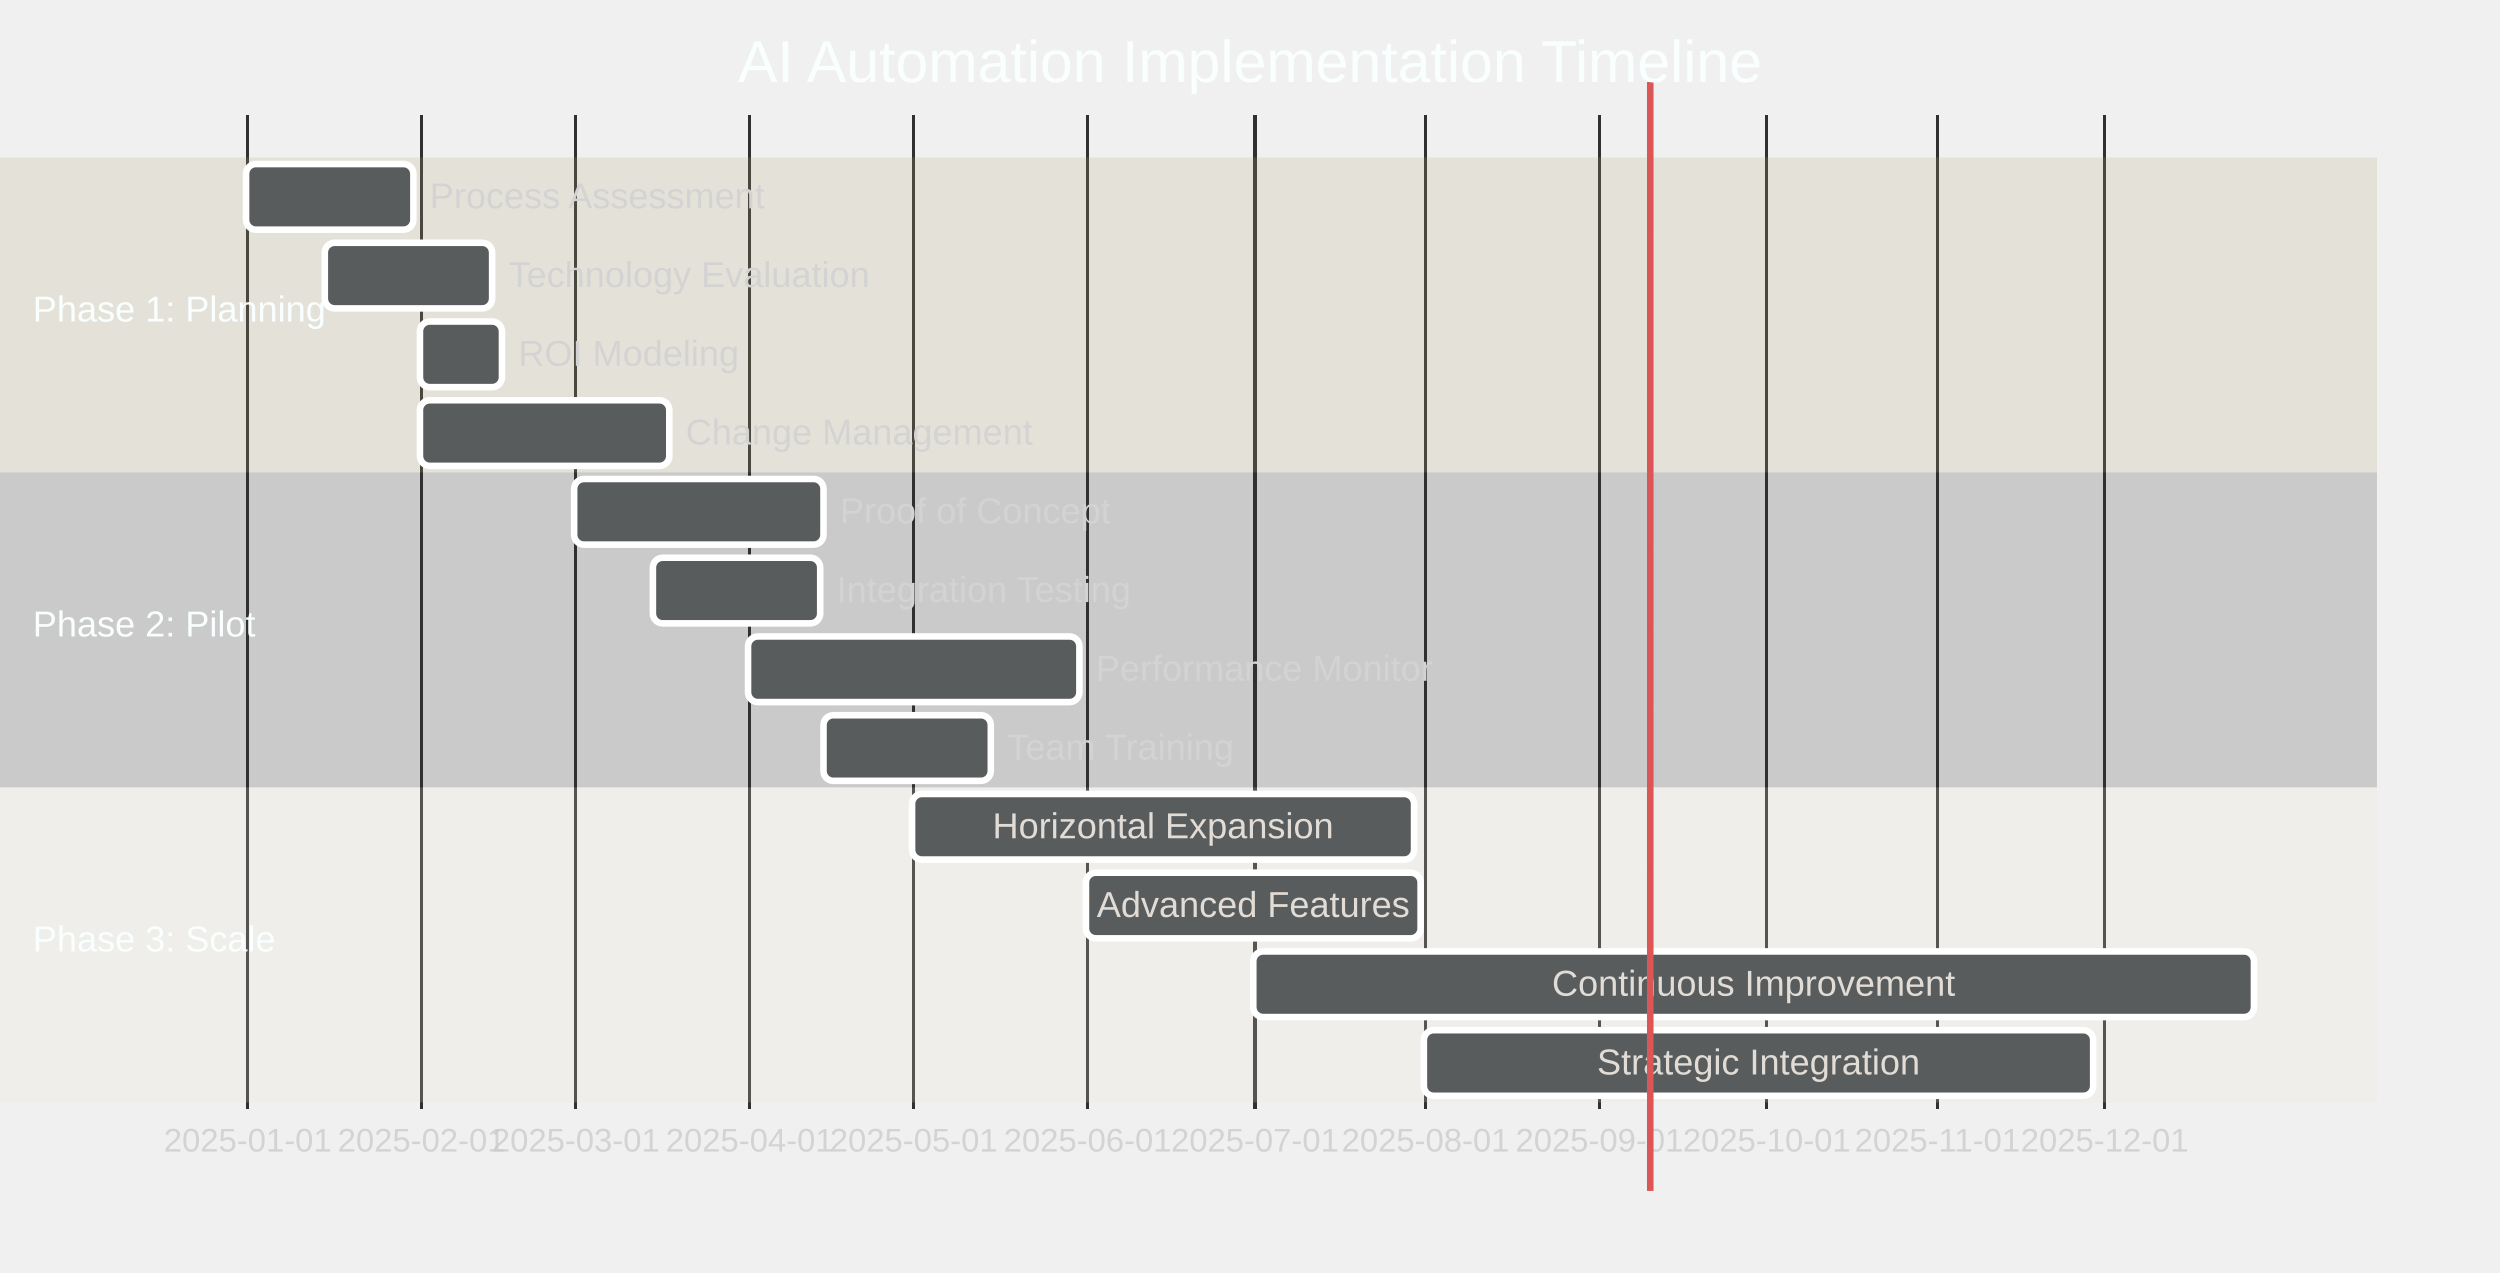
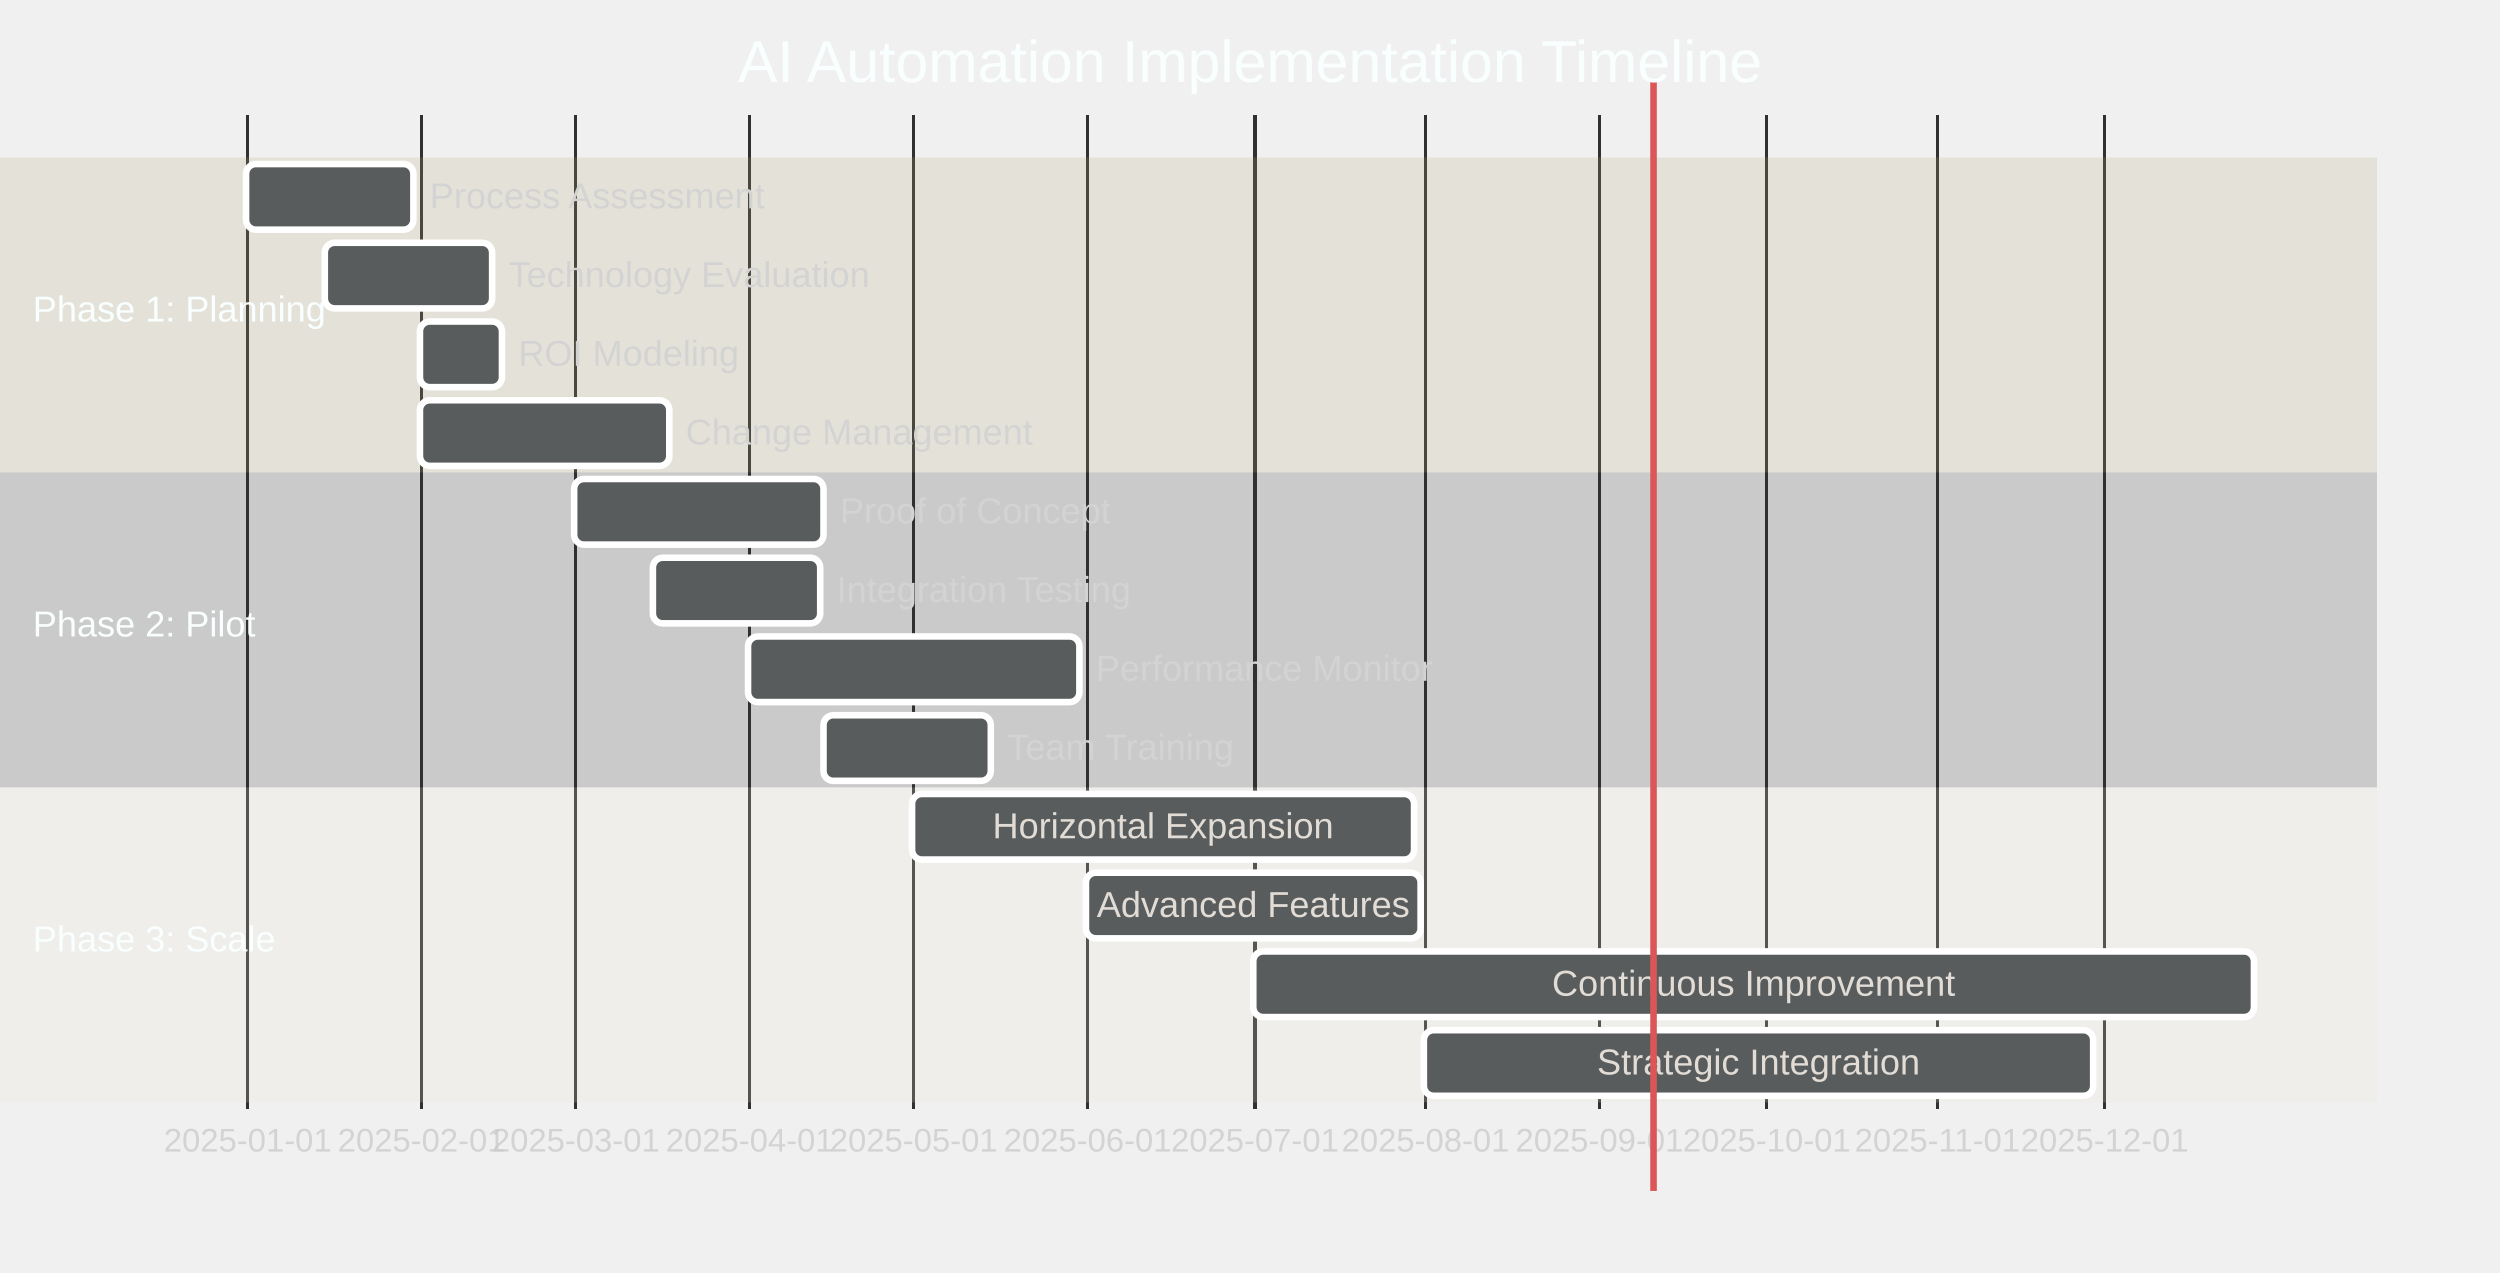
<svg xmlns="http://www.w3.org/2000/svg" aria-roledescription="gantt" role="graphics-document document" style="max-width: 762px; background-color: transparent;" viewBox="0 0 762 388" width="100%" id="my-svg">
  <style>#my-svg{font-family:"trebuchet ms",verdana,arial,sans-serif;font-size:16px;fill:#ccc;}#my-svg .error-icon{fill:#a44141;}#my-svg .error-text{fill:#ddd;stroke:#ddd;}#my-svg .edge-thickness-normal{stroke-width:2px;}#my-svg .edge-thickness-thick{stroke-width:3.5px;}#my-svg .edge-pattern-solid{stroke-dasharray:0;}#my-svg .edge-pattern-dashed{stroke-dasharray:3;}#my-svg .edge-pattern-dotted{stroke-dasharray:2;}#my-svg .marker{fill:lightgrey;stroke:lightgrey;}#my-svg .marker.cross{stroke:lightgrey;}#my-svg svg{font-family:"trebuchet ms",verdana,arial,sans-serif;font-size:16px;}#my-svg .mermaid-main-font{font-family:var(--mermaid-font-family, "trebuchet ms", verdana, arial, sans-serif);}#my-svg .exclude-range{fill:hsl(52.941, 28.814%, 48.431%);}#my-svg .section{stroke:none;opacity:0.2;}#my-svg .section0{fill:hsl(52.941, 28.814%, 58.431%);}#my-svg .section2{fill:#EAE8D9;}#my-svg .section1,#my-svg .section3{fill:#333;opacity:0.2;}#my-svg .sectionTitle0{fill:#F9FFFE;}#my-svg .sectionTitle1{fill:#F9FFFE;}#my-svg .sectionTitle2{fill:#F9FFFE;}#my-svg .sectionTitle3{fill:#F9FFFE;}#my-svg .sectionTitle{text-anchor:start;font-family:var(--mermaid-font-family, "trebuchet ms", verdana, arial, sans-serif);}#my-svg .grid .tick{stroke:lightgrey;opacity:0.8;shape-rendering:crispEdges;}#my-svg .grid .tick text{font-family:"trebuchet ms",verdana,arial,sans-serif;fill:#ccc;}#my-svg .grid path{stroke-width:0;}#my-svg .today{fill:none;stroke:#DB5757;stroke-width:2px;}#my-svg .task{stroke-width:2;}#my-svg .taskText{text-anchor:middle;font-family:var(--mermaid-font-family, "trebuchet ms", verdana, arial, sans-serif);}#my-svg .taskTextOutsideRight{fill:hsl(28.571, 17.355%, 86.275%);text-anchor:start;font-family:var(--mermaid-font-family, "trebuchet ms", verdana, arial, sans-serif);}#my-svg .taskTextOutsideLeft{fill:hsl(28.571, 17.355%, 86.275%);text-anchor:end;}#my-svg .task.clickable{cursor:pointer;}#my-svg .taskText.clickable{cursor:pointer;fill:#003163!important;font-weight:bold;}#my-svg .taskTextOutsideLeft.clickable{cursor:pointer;fill:#003163!important;font-weight:bold;}#my-svg .taskTextOutsideRight.clickable{cursor:pointer;fill:#003163!important;font-weight:bold;}#my-svg .taskText0,#my-svg .taskText1,#my-svg .taskText2,#my-svg .taskText3{fill:hsl(28.571, 17.355%, 86.275%);}#my-svg .task0,#my-svg .task1,#my-svg .task2,#my-svg .task3{fill:hsl(180, 1.587%, 35.353%);stroke:#ffffff;}#my-svg .taskTextOutside0,#my-svg .taskTextOutside2{fill:lightgrey;}#my-svg .taskTextOutside1,#my-svg .taskTextOutside3{fill:lightgrey;}#my-svg .active0,#my-svg .active1,#my-svg .active2,#my-svg .active3{fill:#81B1DB;stroke:#ffffff;}#my-svg .activeText0,#my-svg .activeText1,#my-svg .activeText2,#my-svg .activeText3{fill:hsl(28.571, 17.355%, 86.275%)!important;}#my-svg .done0,#my-svg .done1,#my-svg .done2,#my-svg .done3{stroke:grey;fill:lightgrey;stroke-width:2;}#my-svg .doneText0,#my-svg .doneText1,#my-svg .doneText2,#my-svg .doneText3{fill:hsl(28.571, 17.355%, 86.275%)!important;}#my-svg .crit0,#my-svg .crit1,#my-svg .crit2,#my-svg .crit3{stroke:#E83737;fill:#E83737;stroke-width:2;}#my-svg .activeCrit0,#my-svg .activeCrit1,#my-svg .activeCrit2,#my-svg .activeCrit3{stroke:#E83737;fill:#81B1DB;stroke-width:2;}#my-svg .doneCrit0,#my-svg .doneCrit1,#my-svg .doneCrit2,#my-svg .doneCrit3{stroke:#E83737;fill:lightgrey;stroke-width:2;cursor:pointer;shape-rendering:crispEdges;}#my-svg .milestone{transform:rotate(45deg) scale(0.8,0.8);}#my-svg .milestoneText{font-style:italic;}#my-svg .doneCritText0,#my-svg .doneCritText1,#my-svg .doneCritText2,#my-svg .doneCritText3{fill:hsl(28.571, 17.355%, 86.275%)!important;}#my-svg .activeCritText0,#my-svg .activeCritText1,#my-svg .activeCritText2,#my-svg .activeCritText3{fill:hsl(28.571, 17.355%, 86.275%)!important;}#my-svg .titleText{text-anchor:middle;font-size:18px;fill:#F9FFFE;font-family:var(--mermaid-font-family, "trebuchet ms", verdana, arial, sans-serif);}#my-svg :root{--mermaid-font-family:"trebuchet ms",verdana,arial,sans-serif;}</style>
  <g />
  <g text-anchor="middle" font-family="sans-serif" font-size="10" fill="none" transform="translate(75, 338)" class="grid">
    <path d="M0.5,-303V0.5H612.5V-303" stroke="currentColor" class="domain" />
    <g transform="translate(0.5,0)" opacity="1" class="tick">
      <line y2="-303" stroke="currentColor" />
      <text style="text-anchor: middle;" font-size="10" stroke="none" dy="1em" y="3" fill="#000">2025-01-01</text>
    </g>
    <g transform="translate(53.5,0)" opacity="1" class="tick">
      <line y2="-303" stroke="currentColor" />
      <text style="text-anchor: middle;" font-size="10" stroke="none" dy="1em" y="3" fill="#000">2025-02-01</text>
    </g>
    <g transform="translate(100.5,0)" opacity="1" class="tick">
      <line y2="-303" stroke="currentColor" />
      <text style="text-anchor: middle;" font-size="10" stroke="none" dy="1em" y="3" fill="#000">2025-03-01</text>
    </g>
    <g transform="translate(153.5,0)" opacity="1" class="tick">
      <line y2="-303" stroke="currentColor" />
      <text style="text-anchor: middle;" font-size="10" stroke="none" dy="1em" y="3" fill="#000">2025-04-01</text>
    </g>
    <g transform="translate(203.5,0)" opacity="1" class="tick">
      <line y2="-303" stroke="currentColor" />
      <text style="text-anchor: middle;" font-size="10" stroke="none" dy="1em" y="3" fill="#000">2025-05-01</text>
    </g>
    <g transform="translate(256.5,0)" opacity="1" class="tick">
      <line y2="-303" stroke="currentColor" />
      <text style="text-anchor: middle;" font-size="10" stroke="none" dy="1em" y="3" fill="#000">2025-06-01</text>
    </g>
    <g transform="translate(307.5,0)" opacity="1" class="tick">
      <line y2="-303" stroke="currentColor" />
      <text style="text-anchor: middle;" font-size="10" stroke="none" dy="1em" y="3" fill="#000">2025-07-01</text>
    </g>
    <g transform="translate(359.5,0)" opacity="1" class="tick">
      <line y2="-303" stroke="currentColor" />
      <text style="text-anchor: middle;" font-size="10" stroke="none" dy="1em" y="3" fill="#000">2025-08-01</text>
    </g>
    <g transform="translate(412.5,0)" opacity="1" class="tick">
      <line y2="-303" stroke="currentColor" />
      <text style="text-anchor: middle;" font-size="10" stroke="none" dy="1em" y="3" fill="#000">2025-09-01</text>
    </g>
    <g transform="translate(463.5,0)" opacity="1" class="tick">
      <line y2="-303" stroke="currentColor" />
      <text style="text-anchor: middle;" font-size="10" stroke="none" dy="1em" y="3" fill="#000">2025-10-01</text>
    </g>
    <g transform="translate(515.5,0)" opacity="1" class="tick">
      <line y2="-303" stroke="currentColor" />
      <text style="text-anchor: middle;" font-size="10" stroke="none" dy="1em" y="3" fill="#000">2025-11-01</text>
    </g>
    <g transform="translate(566.5,0)" opacity="1" class="tick">
      <line y2="-303" stroke="currentColor" />
      <text style="text-anchor: middle;" font-size="10" stroke="none" dy="1em" y="3" fill="#000">2025-12-01</text>
    </g>
  </g>
  <g>
    <rect class="section section0" height="24" width="724.5" y="48" x="0" />
    <rect class="section section0" height="24" width="724.5" y="72" x="0" />
    <rect class="section section0" height="24" width="724.5" y="96" x="0" />
    <rect class="section section0" height="24" width="724.5" y="120" x="0" />
    <rect class="section section1" height="24" width="724.5" y="144" x="0" />
    <rect class="section section1" height="24" width="724.5" y="168" x="0" />
    <rect class="section section1" height="24" width="724.5" y="192" x="0" />
    <rect class="section section1" height="24" width="724.5" y="216" x="0" />
    <rect class="section section2" height="24" width="724.5" y="240" x="0" />
    <rect class="section section2" height="24" width="724.5" y="264" x="0" />
    <rect class="section section2" height="24" width="724.5" y="288" x="0" />
    <rect class="section section2" height="24" width="724.5" y="312" x="0" />
  </g>
  <g>
    <rect class="task task0" transform-origin="100.5px 60px" height="20" width="51" y="50" x="75" ry="3" rx="3" id="task1" />
    <rect class="task task0" transform-origin="124.5px 84px" height="20" width="51" y="74" x="99" ry="3" rx="3" id="task2" />
    <rect class="task task0" transform-origin="140.5px 108px" height="20" width="25" y="98" x="128" ry="3" rx="3" id="task3" />
    <rect class="task task0" transform-origin="166px 132px" height="20" width="76" y="122" x="128" ry="3" rx="3" id="task4" />
    <rect class="task task1" transform-origin="213px 156px" height="20" width="76" y="146" x="175" ry="3" rx="3" id="task5" />
    <rect class="task task1" transform-origin="224.5px 180px" height="20" width="51" y="170" x="199" ry="3" rx="3" id="task6" />
    <rect class="task task1" transform-origin="278.5px 204px" height="20" width="101" y="194" x="228" ry="3" rx="3" id="task7" />
    <rect class="task task1" transform-origin="276.5px 228px" height="20" width="51" y="218" x="251" ry="3" rx="3" id="task8" />
    <rect class="task task2" transform-origin="354.5px 252px" height="20" width="153" y="242" x="278" ry="3" rx="3" id="task9" />
    <rect class="task task2" transform-origin="382px 276px" height="20" width="102" y="266" x="331" ry="3" rx="3" id="task10" />
    <rect class="task task2" transform-origin="534.5px 300px" height="20" width="305" y="290" x="382" ry="3" rx="3" id="task11" />
    <rect class="task task2" transform-origin="536px 324px" height="20" width="204" y="314" x="434" ry="3" rx="3" id="task12" />
    <text class="taskTextOutsideRight taskTextOutside0  width-102.09375" y="63.5" x="131" font-size="11" id="task1-text">Process Assessment     </text>
    <text class="taskTextOutsideRight taskTextOutside0  width-110.078125" y="87.5" x="155" font-size="11" id="task2-text">Technology Evaluation  </text>
    <text class="taskTextOutsideRight taskTextOutside0  width-67.265625" y="111.5" x="158" font-size="11" id="task3-text">ROI Modeling          </text>
    <text class="taskTextOutsideRight taskTextOutside0  width-105.796875" y="135.5" x="209" font-size="11" id="task4-text">Change Management     </text>
    <text class="taskTextOutsideRight taskTextOutside1  width-82.5625" y="159.5" x="256" font-size="11" id="task5-text">Proof of Concept      </text>
    <text class="taskTextOutsideRight taskTextOutside1  width-89.703125" y="183.5" x="255" font-size="11" id="task6-text">Integration Testing   </text>
    <text class="taskTextOutsideRight taskTextOutside1  width-103.04296875" y="207.5" x="334" font-size="11" id="task7-text">Performance Monitor   </text>
    <text class="taskTextOutsideRight taskTextOutside1  width-69.09375" y="231.5" x="307" font-size="11" id="task8-text">Team Training         </text>
    <text class="taskText taskText2  width-103.953125" y="255.5" x="354.5" font-size="11" id="task9-text">Horizontal Expansion  </text>
    <text class="taskText taskText2  width-95.890625" y="279.5" x="382" font-size="11" id="task10-text">Advanced Features     </text>
    <text class="taskText taskText2  width-122.90625" y="303.5" x="534.5" font-size="11" id="task11-text">Continuous Improvement</text>
    <text class="taskText taskText2  width-98.453125" y="327.5" x="536" font-size="11" id="task12-text">Strategic Integration </text>
  </g>
  <g>
    <text class="sectionTitle sectionTitle0" font-size="11" y="98" x="10" dy="0em">
      <tspan x="10" alignment-baseline="central">Phase 1: Planning</tspan>
    </text>
    <text class="sectionTitle sectionTitle1" font-size="11" y="194" x="10" dy="0em">
      <tspan x="10" alignment-baseline="central">Phase 2: Pilot</tspan>
    </text>
    <text class="sectionTitle sectionTitle2" font-size="11" y="290" x="10" dy="0em">
      <tspan x="10" alignment-baseline="central">Phase 3: Scale</tspan>
    </text>
  </g>
  <g class="today">
-     <line class="today" y2="363" y1="25" x2="503" x1="503" />
+     <line class="today" y2="363" y1="25" x2="504" x1="504" />
  </g>
  <text class="titleText" y="25" x="381">AI Automation Implementation Timeline</text>
</svg>
